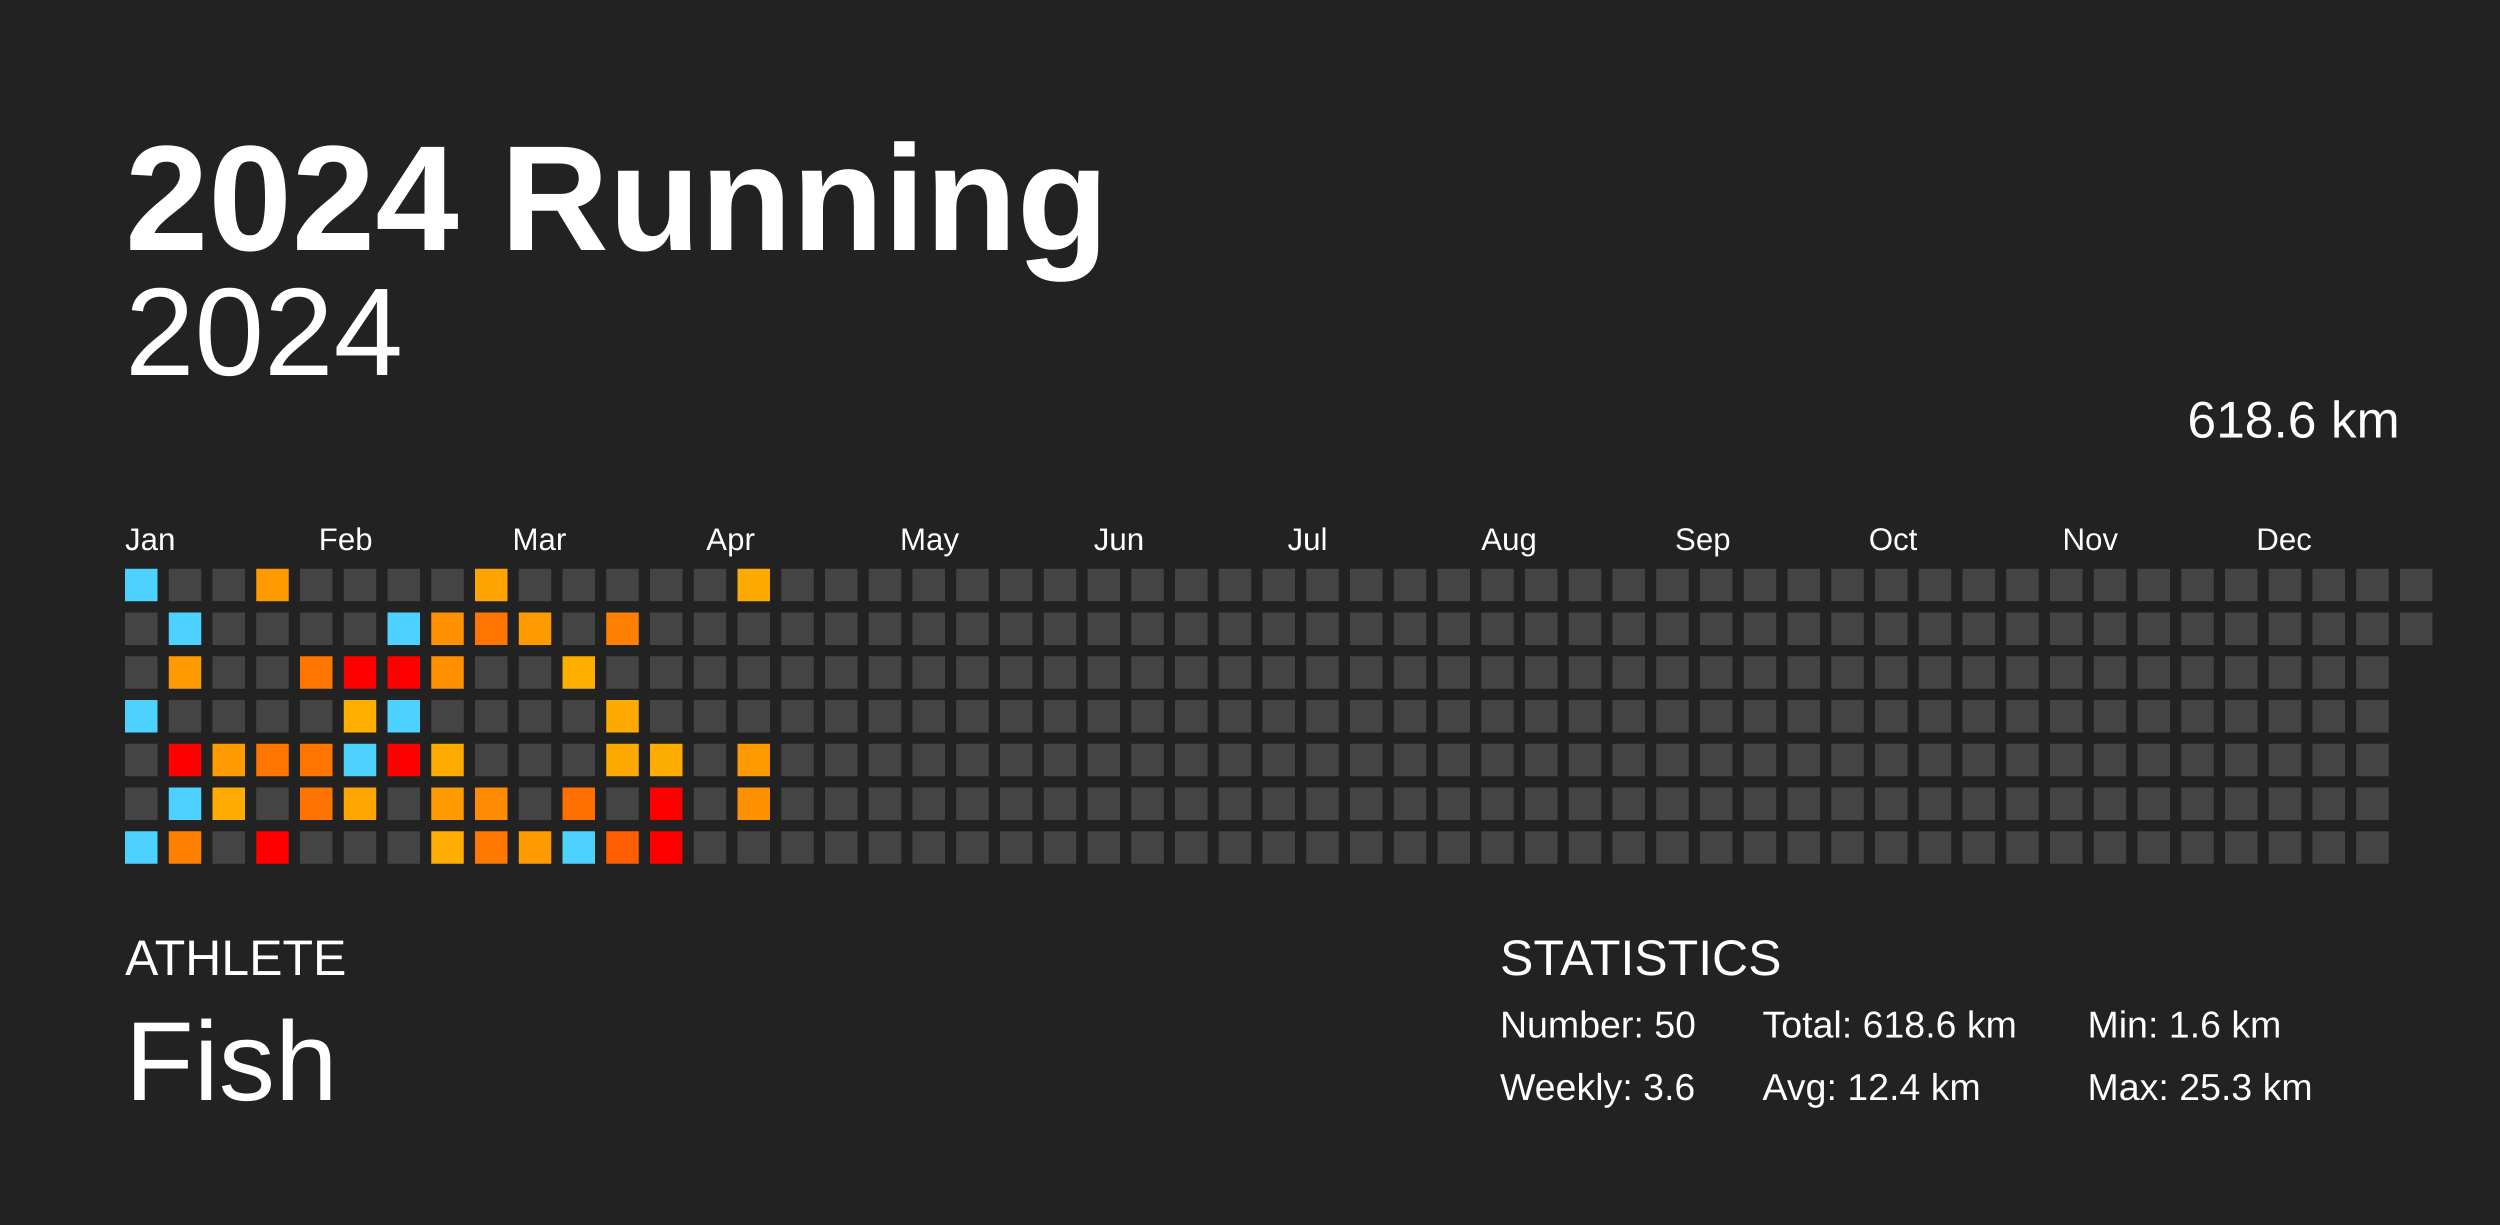
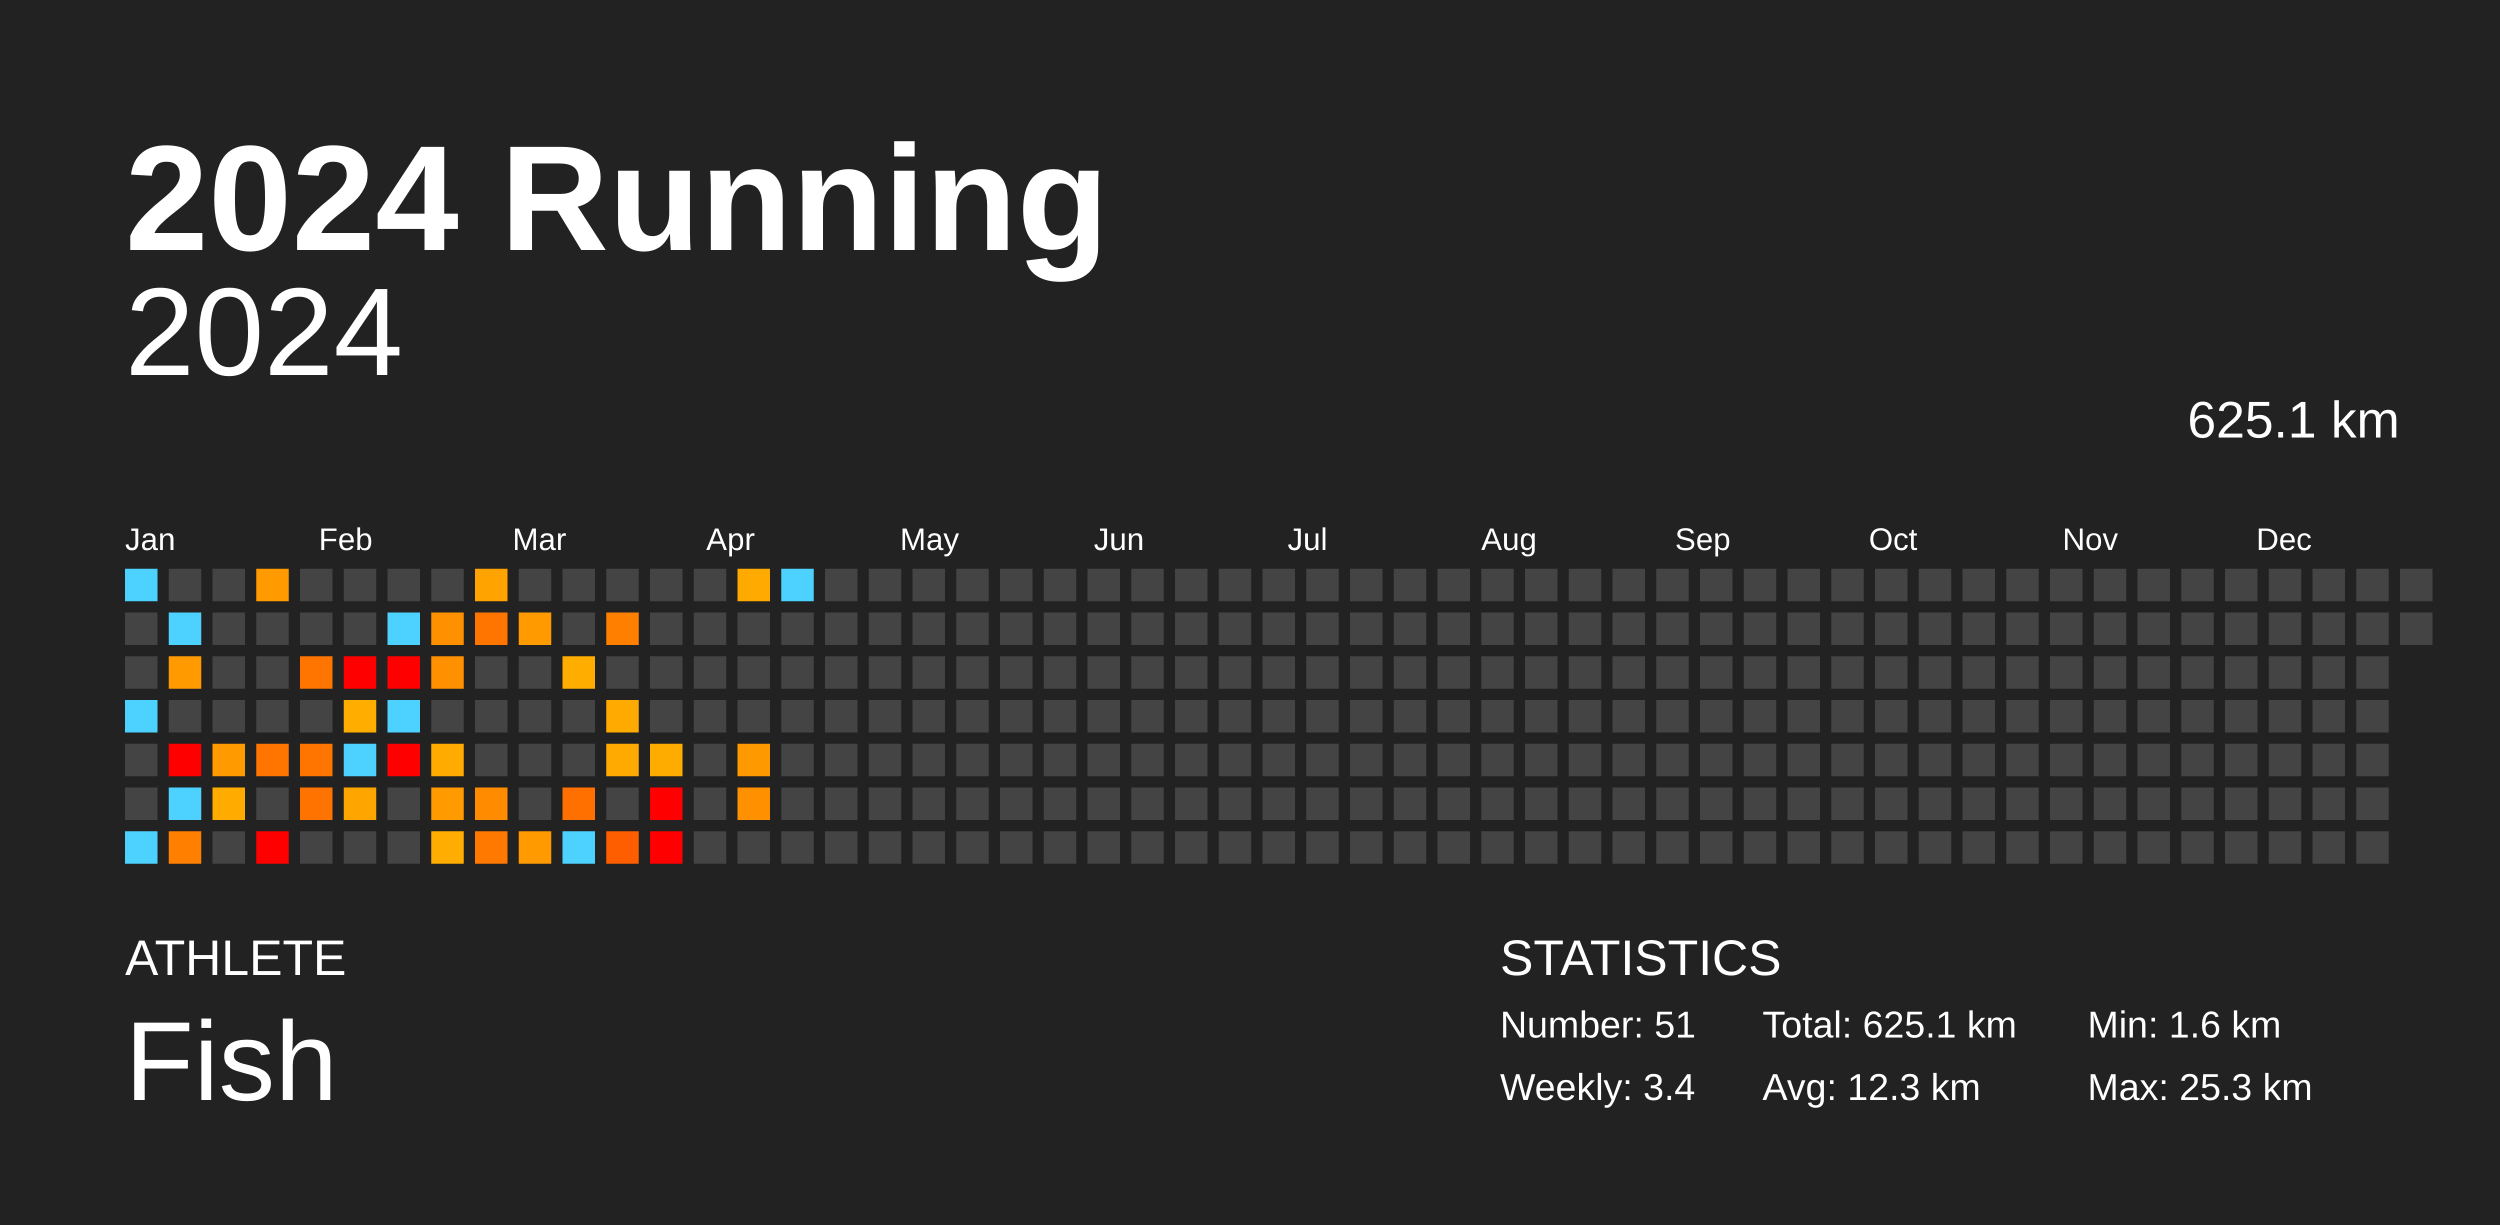
<svg xmlns="http://www.w3.org/2000/svg" baseProfile="full" height="98mm" version="1.1" viewBox="0,0,200,98" width="200mm">
  <defs />
  <rect fill="#222222" height="98" width="200" x="0" y="0" />
  <text fill="#FFFFFF" style="font-size:12px; font-family:Arial; font-weight:bold;" x="10" y="20">2024 Running</text>
  <text fill="#FFFFFF" style="font-size:4px; font-family:Arial" x="10" y="78">ATHLETE</text>
  <text fill="#FFFFFF" style="font-size:9px; font-family:Arial" x="10" y="88">Fish</text>
  <text fill="#FFFFFF" style="font-size:4px; font-family:Arial" x="120" y="78">STATISTICS</text>
-   <text fill="#FFFFFF" style="font-size:3px; font-family:Arial" x="120" y="83">Number: 50</text>
-   <text fill="#FFFFFF" style="font-size:3px; font-family:Arial" x="120" y="88">Weekly: 3.6</text>
-   <text fill="#FFFFFF" style="font-size:3px; font-family:Arial" x="141" y="83">Total: 618.6 km</text>
-   <text fill="#FFFFFF" style="font-size:3px; font-family:Arial" x="141" y="88">Avg: 12.4 km</text>
+   <text fill="#FFFFFF" style="font-size:3px; font-family:Arial" x="120" y="83">Number: 51</text>
+   <text fill="#FFFFFF" style="font-size:3px; font-family:Arial" x="120" y="88">Weekly: 3.4</text>
+   <text fill="#FFFFFF" style="font-size:3px; font-family:Arial" x="141" y="83">Total: 625.1 km</text>
+   <text fill="#FFFFFF" style="font-size:3px; font-family:Arial" x="141" y="88">Avg: 12.3 km</text>
  <text fill="#FFFFFF" style="font-size:3px; font-family:Arial" x="167" y="83">Min: 1.6 km</text>
  <text fill="#FFFFFF" style="font-size:3px; font-family:Arial" x="167" y="88">Max: 25.3 km</text>
  <text alignment-baseline="hanging" fill="#FFFFFF" style="font-size:10.0px; font-family:Arial;" x="10" y="30">2024</text>
-   <text alignment-baseline="hanging" fill="#FFFFFF" style="font-size:4.125px; font-family:Arial;" x="175" y="35">618.6 km</text>
+   <text alignment-baseline="hanging" fill="#FFFFFF" style="font-size:4.125px; font-family:Arial;" x="175" y="35">625.1 km</text>
  <text fill="#FFFFFF" style="font-size:2.5px; font-family:Arial" x="10.0" y="44">Jan</text>
  <text fill="#FFFFFF" style="font-size:2.5px; font-family:Arial" x="25.5" y="44">Feb</text>
  <text fill="#FFFFFF" style="font-size:2.5px; font-family:Arial" x="41.0" y="44">Mar</text>
  <text fill="#FFFFFF" style="font-size:2.5px; font-family:Arial" x="56.5" y="44">Apr</text>
  <text fill="#FFFFFF" style="font-size:2.5px; font-family:Arial" x="72.0" y="44">May</text>
  <text fill="#FFFFFF" style="font-size:2.5px; font-family:Arial" x="87.5" y="44">Jun</text>
  <text fill="#FFFFFF" style="font-size:2.5px; font-family:Arial" x="103.0" y="44">Jul</text>
  <text fill="#FFFFFF" style="font-size:2.5px; font-family:Arial" x="118.5" y="44">Aug</text>
  <text fill="#FFFFFF" style="font-size:2.5px; font-family:Arial" x="134.0" y="44">Sep</text>
  <text fill="#FFFFFF" style="font-size:2.5px; font-family:Arial" x="149.5" y="44">Oct</text>
  <text fill="#FFFFFF" style="font-size:2.5px; font-family:Arial" x="165.0" y="44">Nov</text>
  <text fill="#FFFFFF" style="font-size:2.5px; font-family:Arial" x="180.5" y="44">Dec</text>
  <rect fill="#4dd2ff" height="2.6" width="2.6" x="10.0" y="45.5" />
  <rect fill="#444444" height="2.6" width="2.6" x="10.0" y="49.0" />
  <rect fill="#444444" height="2.6" width="2.6" x="10.0" y="52.5" />
  <rect fill="#4dd2ff" height="2.6" width="2.6" x="10.0" y="56.0" />
  <rect fill="#444444" height="2.6" width="2.6" x="10.0" y="59.5" />
  <rect fill="#444444" height="2.6" width="2.6" x="10.0" y="63.0" />
  <rect fill="#4dd2ff" height="2.6" width="2.6" x="10.0" y="66.5" />
  <rect fill="#444444" height="2.6" width="2.6" x="13.5" y="45.5" />
  <rect fill="#4dd2ff" height="2.6" width="2.6" x="13.5" y="49.0" />
  <rect fill="#ff9b00" height="2.6" width="2.6" x="13.5" y="52.5" />
  <rect fill="#444444" height="2.6" width="2.6" x="13.5" y="56.0" />
  <rect fill="red" height="2.6" width="2.6" x="13.5" y="59.5" />
  <rect fill="#4dd2ff" height="2.6" width="2.6" x="13.5" y="63.0" />
  <rect fill="#ff7f00" height="2.6" width="2.6" x="13.5" y="66.5" />
  <rect fill="#444444" height="2.6" width="2.6" x="17.0" y="45.5" />
  <rect fill="#444444" height="2.6" width="2.6" x="17.0" y="49.0" />
  <rect fill="#444444" height="2.6" width="2.6" x="17.0" y="52.5" />
  <rect fill="#444444" height="2.6" width="2.6" x="17.0" y="56.0" />
  <rect fill="#ff9b00" height="2.6" width="2.6" x="17.0" y="59.5" />
  <rect fill="#ffab00" height="2.6" width="2.6" x="17.0" y="63.0" />
  <rect fill="#444444" height="2.6" width="2.6" x="17.0" y="66.5" />
  <rect fill="#ff9b00" height="2.6" width="2.6" x="20.5" y="45.5" />
  <rect fill="#444444" height="2.6" width="2.6" x="20.5" y="49.0" />
  <rect fill="#444444" height="2.6" width="2.6" x="20.5" y="52.5" />
  <rect fill="#444444" height="2.6" width="2.6" x="20.5" y="56.0" />
  <rect fill="#ff7500" height="2.6" width="2.6" x="20.5" y="59.5" />
  <rect fill="#444444" height="2.6" width="2.6" x="20.5" y="63.0" />
  <rect fill="red" height="2.6" width="2.6" x="20.5" y="66.5" />
  <rect fill="#444444" height="2.6" width="2.6" x="24.0" y="45.5" />
  <rect fill="#444444" height="2.6" width="2.6" x="24.0" y="49.0" />
  <rect fill="#ff7500" height="2.6" width="2.6" x="24.0" y="52.5" />
  <rect fill="#444444" height="2.6" width="2.6" x="24.0" y="56.0" />
  <rect fill="#ff7500" height="2.6" width="2.6" x="24.0" y="59.5" />
  <rect fill="#ff7400" height="2.6" width="2.6" x="24.0" y="63.0" />
  <rect fill="#444444" height="2.6" width="2.6" x="24.0" y="66.5" />
  <rect fill="#444444" height="2.6" width="2.6" x="27.5" y="45.5" />
  <rect fill="#444444" height="2.6" width="2.6" x="27.5" y="49.0" />
  <rect fill="red" height="2.6" width="2.6" x="27.5" y="52.5" />
  <rect fill="#ffae00" height="2.6" width="2.6" x="27.5" y="56.0" />
  <rect fill="#4dd2ff" height="2.6" width="2.6" x="27.5" y="59.5" />
  <rect fill="#ffa500" height="2.6" width="2.6" x="27.5" y="63.0" />
  <rect fill="#444444" height="2.6" width="2.6" x="27.5" y="66.5" />
  <rect fill="#444444" height="2.6" width="2.6" x="31.0" y="45.5" />
  <rect fill="#4dd2ff" height="2.6" width="2.6" x="31.0" y="49.0" />
  <rect fill="red" height="2.6" width="2.6" x="31.0" y="52.5" />
  <rect fill="#4dd2ff" height="2.6" width="2.6" x="31.0" y="56.0" />
  <rect fill="red" height="2.6" width="2.6" x="31.0" y="59.5" />
  <rect fill="#444444" height="2.6" width="2.6" x="31.0" y="63.0" />
  <rect fill="#444444" height="2.6" width="2.6" x="31.0" y="66.5" />
  <rect fill="#444444" height="2.6" width="2.6" x="34.5" y="45.5" />
  <rect fill="#ff9000" height="2.6" width="2.6" x="34.5" y="49.0" />
  <rect fill="#ff9100" height="2.6" width="2.6" x="34.5" y="52.5" />
  <rect fill="#444444" height="2.6" width="2.6" x="34.5" y="56.0" />
  <rect fill="#ffab00" height="2.6" width="2.6" x="34.5" y="59.5" />
  <rect fill="#ff9a00" height="2.6" width="2.6" x="34.5" y="63.0" />
  <rect fill="#ffad00" height="2.6" width="2.6" x="34.5" y="66.5" />
  <rect fill="#ffa300" height="2.6" width="2.6" x="38.0" y="45.5" />
  <rect fill="#ff7500" height="2.6" width="2.6" x="38.0" y="49.0" />
  <rect fill="#444444" height="2.6" width="2.6" x="38.0" y="52.5" />
  <rect fill="#444444" height="2.6" width="2.6" x="38.0" y="56.0" />
  <rect fill="#444444" height="2.6" width="2.6" x="38.0" y="59.5" />
  <rect fill="#ff8c00" height="2.6" width="2.6" x="38.0" y="63.0" />
  <rect fill="#ff7800" height="2.6" width="2.6" x="38.0" y="66.5" />
  <rect fill="#444444" height="2.6" width="2.6" x="41.5" y="45.5" />
  <rect fill="#ff9b00" height="2.6" width="2.6" x="41.5" y="49.0" />
  <rect fill="#444444" height="2.6" width="2.6" x="41.5" y="52.5" />
  <rect fill="#444444" height="2.6" width="2.6" x="41.5" y="56.0" />
  <rect fill="#444444" height="2.6" width="2.6" x="41.5" y="59.5" />
  <rect fill="#444444" height="2.6" width="2.6" x="41.5" y="63.0" />
  <rect fill="#ff9a00" height="2.6" width="2.6" x="41.5" y="66.5" />
  <rect fill="#444444" height="2.6" width="2.6" x="45.0" y="45.5" />
  <rect fill="#444444" height="2.6" width="2.6" x="45.0" y="49.0" />
  <rect fill="#ffae00" height="2.6" width="2.6" x="45.0" y="52.5" />
  <rect fill="#444444" height="2.6" width="2.6" x="45.0" y="56.0" />
  <rect fill="#444444" height="2.6" width="2.6" x="45.0" y="59.5" />
  <rect fill="#ff7000" height="2.6" width="2.6" x="45.0" y="63.0" />
  <rect fill="#4dd2ff" height="2.6" width="2.6" x="45.0" y="66.5" />
  <rect fill="#444444" height="2.6" width="2.6" x="48.5" y="45.5" />
  <rect fill="#ff7f00" height="2.6" width="2.6" x="48.5" y="49.0" />
  <rect fill="#444444" height="2.6" width="2.6" x="48.5" y="52.5" />
  <rect fill="#ffaa00" height="2.6" width="2.6" x="48.5" y="56.0" />
  <rect fill="#ffaa00" height="2.6" width="2.6" x="48.5" y="59.5" />
  <rect fill="#444444" height="2.6" width="2.6" x="48.5" y="63.0" />
  <rect fill="#ff5e00" height="2.6" width="2.6" x="48.5" y="66.5" />
  <rect fill="#444444" height="2.6" width="2.6" x="52.0" y="45.5" />
  <rect fill="#444444" height="2.6" width="2.6" x="52.0" y="49.0" />
  <rect fill="#444444" height="2.6" width="2.6" x="52.0" y="52.5" />
  <rect fill="#444444" height="2.6" width="2.6" x="52.0" y="56.0" />
  <rect fill="#ffac00" height="2.6" width="2.6" x="52.0" y="59.5" />
  <rect fill="red" height="2.6" width="2.6" x="52.0" y="63.0" />
  <rect fill="red" height="2.6" width="2.6" x="52.0" y="66.5" />
  <rect fill="#444444" height="2.6" width="2.6" x="55.5" y="45.5" />
  <rect fill="#444444" height="2.6" width="2.6" x="55.5" y="49.0" />
  <rect fill="#444444" height="2.6" width="2.6" x="55.5" y="52.5" />
  <rect fill="#444444" height="2.6" width="2.6" x="55.5" y="56.0" />
  <rect fill="#444444" height="2.6" width="2.6" x="55.5" y="59.5" />
  <rect fill="#444444" height="2.6" width="2.6" x="55.5" y="63.0" />
  <rect fill="#444444" height="2.6" width="2.6" x="55.5" y="66.5" />
  <rect fill="#ffaa00" height="2.6" width="2.6" x="59.0" y="45.5" />
  <rect fill="#444444" height="2.6" width="2.6" x="59.0" y="49.0" />
  <rect fill="#444444" height="2.6" width="2.6" x="59.0" y="52.5" />
  <rect fill="#444444" height="2.6" width="2.6" x="59.0" y="56.0" />
  <rect fill="#ff9900" height="2.6" width="2.6" x="59.0" y="59.5" />
  <rect fill="#ff9100" height="2.6" width="2.6" x="59.0" y="63.0" />
  <rect fill="#444444" height="2.6" width="2.6" x="59.0" y="66.5" />
-   <rect fill="#444444" height="2.6" width="2.6" x="62.5" y="45.5" />
+   <rect fill="#4dd2ff" height="2.6" width="2.6" x="62.5" y="45.5" />
  <rect fill="#444444" height="2.6" width="2.6" x="62.5" y="49.0" />
  <rect fill="#444444" height="2.6" width="2.6" x="62.5" y="52.5" />
  <rect fill="#444444" height="2.6" width="2.6" x="62.5" y="56.0" />
  <rect fill="#444444" height="2.6" width="2.6" x="62.5" y="59.5" />
  <rect fill="#444444" height="2.6" width="2.6" x="62.5" y="63.0" />
  <rect fill="#444444" height="2.6" width="2.6" x="62.5" y="66.5" />
  <rect fill="#444444" height="2.6" width="2.6" x="66.0" y="45.5" />
  <rect fill="#444444" height="2.6" width="2.6" x="66.0" y="49.0" />
  <rect fill="#444444" height="2.6" width="2.6" x="66.0" y="52.5" />
  <rect fill="#444444" height="2.6" width="2.6" x="66.0" y="56.0" />
  <rect fill="#444444" height="2.6" width="2.6" x="66.0" y="59.5" />
  <rect fill="#444444" height="2.6" width="2.6" x="66.0" y="63.0" />
  <rect fill="#444444" height="2.6" width="2.6" x="66.0" y="66.5" />
  <rect fill="#444444" height="2.6" width="2.6" x="69.5" y="45.5" />
  <rect fill="#444444" height="2.6" width="2.6" x="69.5" y="49.0" />
  <rect fill="#444444" height="2.6" width="2.6" x="69.5" y="52.5" />
  <rect fill="#444444" height="2.6" width="2.6" x="69.5" y="56.0" />
  <rect fill="#444444" height="2.6" width="2.6" x="69.5" y="59.5" />
  <rect fill="#444444" height="2.6" width="2.6" x="69.5" y="63.0" />
  <rect fill="#444444" height="2.6" width="2.6" x="69.5" y="66.5" />
  <rect fill="#444444" height="2.6" width="2.6" x="73.0" y="45.5" />
  <rect fill="#444444" height="2.6" width="2.6" x="73.0" y="49.0" />
  <rect fill="#444444" height="2.6" width="2.6" x="73.0" y="52.5" />
  <rect fill="#444444" height="2.6" width="2.6" x="73.0" y="56.0" />
  <rect fill="#444444" height="2.6" width="2.6" x="73.0" y="59.5" />
  <rect fill="#444444" height="2.6" width="2.6" x="73.0" y="63.0" />
  <rect fill="#444444" height="2.6" width="2.6" x="73.0" y="66.5" />
  <rect fill="#444444" height="2.6" width="2.6" x="76.5" y="45.5" />
  <rect fill="#444444" height="2.6" width="2.6" x="76.5" y="49.0" />
  <rect fill="#444444" height="2.6" width="2.6" x="76.5" y="52.5" />
  <rect fill="#444444" height="2.6" width="2.6" x="76.5" y="56.0" />
  <rect fill="#444444" height="2.6" width="2.6" x="76.5" y="59.5" />
  <rect fill="#444444" height="2.6" width="2.6" x="76.5" y="63.0" />
  <rect fill="#444444" height="2.6" width="2.6" x="76.5" y="66.5" />
  <rect fill="#444444" height="2.6" width="2.6" x="80.0" y="45.5" />
  <rect fill="#444444" height="2.6" width="2.6" x="80.0" y="49.0" />
  <rect fill="#444444" height="2.6" width="2.6" x="80.0" y="52.5" />
  <rect fill="#444444" height="2.6" width="2.6" x="80.0" y="56.0" />
  <rect fill="#444444" height="2.6" width="2.6" x="80.0" y="59.5" />
  <rect fill="#444444" height="2.6" width="2.6" x="80.0" y="63.0" />
  <rect fill="#444444" height="2.6" width="2.6" x="80.0" y="66.5" />
  <rect fill="#444444" height="2.6" width="2.6" x="83.5" y="45.5" />
  <rect fill="#444444" height="2.6" width="2.6" x="83.5" y="49.0" />
  <rect fill="#444444" height="2.6" width="2.6" x="83.5" y="52.5" />
  <rect fill="#444444" height="2.6" width="2.6" x="83.5" y="56.0" />
  <rect fill="#444444" height="2.6" width="2.6" x="83.5" y="59.5" />
  <rect fill="#444444" height="2.6" width="2.6" x="83.5" y="63.0" />
  <rect fill="#444444" height="2.6" width="2.6" x="83.5" y="66.5" />
  <rect fill="#444444" height="2.6" width="2.6" x="87.0" y="45.5" />
  <rect fill="#444444" height="2.6" width="2.6" x="87.0" y="49.0" />
  <rect fill="#444444" height="2.6" width="2.6" x="87.0" y="52.5" />
  <rect fill="#444444" height="2.6" width="2.6" x="87.0" y="56.0" />
  <rect fill="#444444" height="2.6" width="2.6" x="87.0" y="59.5" />
  <rect fill="#444444" height="2.6" width="2.6" x="87.0" y="63.0" />
  <rect fill="#444444" height="2.6" width="2.6" x="87.0" y="66.5" />
  <rect fill="#444444" height="2.6" width="2.6" x="90.5" y="45.5" />
  <rect fill="#444444" height="2.6" width="2.6" x="90.5" y="49.0" />
  <rect fill="#444444" height="2.6" width="2.6" x="90.5" y="52.5" />
  <rect fill="#444444" height="2.6" width="2.6" x="90.5" y="56.0" />
  <rect fill="#444444" height="2.6" width="2.6" x="90.5" y="59.5" />
  <rect fill="#444444" height="2.6" width="2.6" x="90.5" y="63.0" />
  <rect fill="#444444" height="2.6" width="2.6" x="90.5" y="66.5" />
  <rect fill="#444444" height="2.6" width="2.6" x="94.0" y="45.5" />
  <rect fill="#444444" height="2.6" width="2.6" x="94.0" y="49.0" />
  <rect fill="#444444" height="2.6" width="2.6" x="94.0" y="52.5" />
  <rect fill="#444444" height="2.6" width="2.6" x="94.0" y="56.0" />
  <rect fill="#444444" height="2.6" width="2.6" x="94.0" y="59.5" />
  <rect fill="#444444" height="2.6" width="2.6" x="94.0" y="63.0" />
  <rect fill="#444444" height="2.6" width="2.6" x="94.0" y="66.5" />
  <rect fill="#444444" height="2.6" width="2.6" x="97.5" y="45.5" />
  <rect fill="#444444" height="2.6" width="2.6" x="97.5" y="49.0" />
  <rect fill="#444444" height="2.6" width="2.6" x="97.5" y="52.5" />
  <rect fill="#444444" height="2.6" width="2.6" x="97.5" y="56.0" />
  <rect fill="#444444" height="2.6" width="2.6" x="97.5" y="59.5" />
  <rect fill="#444444" height="2.6" width="2.6" x="97.5" y="63.0" />
  <rect fill="#444444" height="2.6" width="2.6" x="97.5" y="66.5" />
  <rect fill="#444444" height="2.6" width="2.6" x="101.0" y="45.5" />
  <rect fill="#444444" height="2.6" width="2.6" x="101.0" y="49.0" />
  <rect fill="#444444" height="2.6" width="2.6" x="101.0" y="52.5" />
  <rect fill="#444444" height="2.6" width="2.6" x="101.0" y="56.0" />
  <rect fill="#444444" height="2.6" width="2.6" x="101.0" y="59.5" />
  <rect fill="#444444" height="2.6" width="2.6" x="101.0" y="63.0" />
  <rect fill="#444444" height="2.6" width="2.6" x="101.0" y="66.5" />
  <rect fill="#444444" height="2.6" width="2.6" x="104.5" y="45.5" />
  <rect fill="#444444" height="2.6" width="2.6" x="104.5" y="49.0" />
  <rect fill="#444444" height="2.6" width="2.6" x="104.5" y="52.5" />
  <rect fill="#444444" height="2.6" width="2.6" x="104.5" y="56.0" />
  <rect fill="#444444" height="2.6" width="2.6" x="104.5" y="59.5" />
  <rect fill="#444444" height="2.6" width="2.6" x="104.5" y="63.0" />
  <rect fill="#444444" height="2.6" width="2.6" x="104.5" y="66.5" />
  <rect fill="#444444" height="2.6" width="2.6" x="108.0" y="45.5" />
  <rect fill="#444444" height="2.6" width="2.6" x="108.0" y="49.0" />
  <rect fill="#444444" height="2.6" width="2.6" x="108.0" y="52.5" />
  <rect fill="#444444" height="2.6" width="2.6" x="108.0" y="56.0" />
  <rect fill="#444444" height="2.6" width="2.6" x="108.0" y="59.5" />
  <rect fill="#444444" height="2.6" width="2.6" x="108.0" y="63.0" />
  <rect fill="#444444" height="2.6" width="2.6" x="108.0" y="66.5" />
  <rect fill="#444444" height="2.6" width="2.6" x="111.5" y="45.5" />
  <rect fill="#444444" height="2.6" width="2.6" x="111.5" y="49.0" />
  <rect fill="#444444" height="2.6" width="2.6" x="111.5" y="52.5" />
  <rect fill="#444444" height="2.6" width="2.6" x="111.5" y="56.0" />
  <rect fill="#444444" height="2.6" width="2.6" x="111.5" y="59.5" />
  <rect fill="#444444" height="2.6" width="2.6" x="111.5" y="63.0" />
  <rect fill="#444444" height="2.6" width="2.6" x="111.5" y="66.5" />
  <rect fill="#444444" height="2.6" width="2.6" x="115.0" y="45.5" />
  <rect fill="#444444" height="2.6" width="2.6" x="115.0" y="49.0" />
  <rect fill="#444444" height="2.6" width="2.6" x="115.0" y="52.5" />
  <rect fill="#444444" height="2.6" width="2.6" x="115.0" y="56.0" />
  <rect fill="#444444" height="2.6" width="2.6" x="115.0" y="59.5" />
  <rect fill="#444444" height="2.6" width="2.6" x="115.0" y="63.0" />
  <rect fill="#444444" height="2.6" width="2.6" x="115.0" y="66.5" />
  <rect fill="#444444" height="2.6" width="2.6" x="118.5" y="45.5" />
  <rect fill="#444444" height="2.6" width="2.6" x="118.5" y="49.0" />
  <rect fill="#444444" height="2.6" width="2.6" x="118.5" y="52.5" />
  <rect fill="#444444" height="2.6" width="2.6" x="118.5" y="56.0" />
  <rect fill="#444444" height="2.6" width="2.6" x="118.5" y="59.5" />
  <rect fill="#444444" height="2.6" width="2.6" x="118.5" y="63.0" />
  <rect fill="#444444" height="2.6" width="2.6" x="118.5" y="66.5" />
  <rect fill="#444444" height="2.6" width="2.6" x="122.0" y="45.5" />
  <rect fill="#444444" height="2.6" width="2.6" x="122.0" y="49.0" />
  <rect fill="#444444" height="2.6" width="2.6" x="122.0" y="52.5" />
  <rect fill="#444444" height="2.6" width="2.6" x="122.0" y="56.0" />
  <rect fill="#444444" height="2.6" width="2.6" x="122.0" y="59.5" />
  <rect fill="#444444" height="2.6" width="2.6" x="122.0" y="63.0" />
  <rect fill="#444444" height="2.6" width="2.6" x="122.0" y="66.5" />
  <rect fill="#444444" height="2.6" width="2.6" x="125.5" y="45.5" />
  <rect fill="#444444" height="2.6" width="2.6" x="125.5" y="49.0" />
  <rect fill="#444444" height="2.6" width="2.6" x="125.5" y="52.5" />
  <rect fill="#444444" height="2.6" width="2.6" x="125.5" y="56.0" />
  <rect fill="#444444" height="2.6" width="2.6" x="125.5" y="59.5" />
  <rect fill="#444444" height="2.6" width="2.6" x="125.5" y="63.0" />
  <rect fill="#444444" height="2.6" width="2.6" x="125.5" y="66.5" />
  <rect fill="#444444" height="2.6" width="2.6" x="129.0" y="45.5" />
  <rect fill="#444444" height="2.6" width="2.6" x="129.0" y="49.0" />
  <rect fill="#444444" height="2.6" width="2.6" x="129.0" y="52.5" />
  <rect fill="#444444" height="2.6" width="2.6" x="129.0" y="56.0" />
  <rect fill="#444444" height="2.6" width="2.6" x="129.0" y="59.5" />
  <rect fill="#444444" height="2.6" width="2.6" x="129.0" y="63.0" />
  <rect fill="#444444" height="2.6" width="2.6" x="129.0" y="66.5" />
  <rect fill="#444444" height="2.6" width="2.6" x="132.5" y="45.5" />
  <rect fill="#444444" height="2.6" width="2.6" x="132.5" y="49.0" />
  <rect fill="#444444" height="2.6" width="2.6" x="132.5" y="52.5" />
  <rect fill="#444444" height="2.6" width="2.6" x="132.5" y="56.0" />
  <rect fill="#444444" height="2.6" width="2.6" x="132.5" y="59.5" />
  <rect fill="#444444" height="2.6" width="2.6" x="132.5" y="63.0" />
  <rect fill="#444444" height="2.6" width="2.6" x="132.5" y="66.5" />
  <rect fill="#444444" height="2.6" width="2.6" x="136.0" y="45.5" />
  <rect fill="#444444" height="2.6" width="2.6" x="136.0" y="49.0" />
  <rect fill="#444444" height="2.6" width="2.6" x="136.0" y="52.5" />
  <rect fill="#444444" height="2.6" width="2.6" x="136.0" y="56.0" />
  <rect fill="#444444" height="2.6" width="2.6" x="136.0" y="59.5" />
  <rect fill="#444444" height="2.6" width="2.6" x="136.0" y="63.0" />
  <rect fill="#444444" height="2.6" width="2.6" x="136.0" y="66.5" />
  <rect fill="#444444" height="2.6" width="2.6" x="139.5" y="45.5" />
  <rect fill="#444444" height="2.6" width="2.6" x="139.5" y="49.0" />
  <rect fill="#444444" height="2.6" width="2.6" x="139.5" y="52.5" />
  <rect fill="#444444" height="2.6" width="2.6" x="139.5" y="56.0" />
  <rect fill="#444444" height="2.6" width="2.6" x="139.5" y="59.5" />
  <rect fill="#444444" height="2.6" width="2.6" x="139.5" y="63.0" />
  <rect fill="#444444" height="2.6" width="2.6" x="139.5" y="66.5" />
  <rect fill="#444444" height="2.6" width="2.6" x="143.0" y="45.5" />
  <rect fill="#444444" height="2.6" width="2.6" x="143.0" y="49.0" />
  <rect fill="#444444" height="2.6" width="2.6" x="143.0" y="52.5" />
  <rect fill="#444444" height="2.6" width="2.6" x="143.0" y="56.0" />
  <rect fill="#444444" height="2.6" width="2.6" x="143.0" y="59.5" />
  <rect fill="#444444" height="2.6" width="2.6" x="143.0" y="63.0" />
  <rect fill="#444444" height="2.6" width="2.6" x="143.0" y="66.5" />
  <rect fill="#444444" height="2.6" width="2.6" x="146.5" y="45.5" />
  <rect fill="#444444" height="2.6" width="2.6" x="146.5" y="49.0" />
  <rect fill="#444444" height="2.6" width="2.6" x="146.5" y="52.5" />
  <rect fill="#444444" height="2.6" width="2.6" x="146.5" y="56.0" />
  <rect fill="#444444" height="2.6" width="2.6" x="146.5" y="59.5" />
  <rect fill="#444444" height="2.6" width="2.6" x="146.5" y="63.0" />
  <rect fill="#444444" height="2.6" width="2.6" x="146.5" y="66.5" />
  <rect fill="#444444" height="2.6" width="2.6" x="150.0" y="45.5" />
  <rect fill="#444444" height="2.6" width="2.6" x="150.0" y="49.0" />
  <rect fill="#444444" height="2.6" width="2.6" x="150.0" y="52.5" />
  <rect fill="#444444" height="2.6" width="2.6" x="150.0" y="56.0" />
  <rect fill="#444444" height="2.6" width="2.6" x="150.0" y="59.5" />
  <rect fill="#444444" height="2.6" width="2.6" x="150.0" y="63.0" />
  <rect fill="#444444" height="2.6" width="2.6" x="150.0" y="66.5" />
  <rect fill="#444444" height="2.6" width="2.6" x="153.5" y="45.5" />
  <rect fill="#444444" height="2.6" width="2.6" x="153.5" y="49.0" />
  <rect fill="#444444" height="2.6" width="2.6" x="153.5" y="52.5" />
  <rect fill="#444444" height="2.6" width="2.6" x="153.5" y="56.0" />
  <rect fill="#444444" height="2.6" width="2.6" x="153.5" y="59.5" />
  <rect fill="#444444" height="2.6" width="2.6" x="153.5" y="63.0" />
  <rect fill="#444444" height="2.6" width="2.6" x="153.5" y="66.5" />
  <rect fill="#444444" height="2.6" width="2.6" x="157.0" y="45.5" />
  <rect fill="#444444" height="2.6" width="2.6" x="157.0" y="49.0" />
  <rect fill="#444444" height="2.6" width="2.6" x="157.0" y="52.5" />
  <rect fill="#444444" height="2.6" width="2.6" x="157.0" y="56.0" />
  <rect fill="#444444" height="2.6" width="2.6" x="157.0" y="59.5" />
  <rect fill="#444444" height="2.6" width="2.6" x="157.0" y="63.0" />
  <rect fill="#444444" height="2.6" width="2.6" x="157.0" y="66.5" />
  <rect fill="#444444" height="2.6" width="2.6" x="160.5" y="45.5" />
  <rect fill="#444444" height="2.6" width="2.6" x="160.5" y="49.0" />
  <rect fill="#444444" height="2.6" width="2.6" x="160.5" y="52.5" />
  <rect fill="#444444" height="2.6" width="2.6" x="160.5" y="56.0" />
  <rect fill="#444444" height="2.6" width="2.6" x="160.5" y="59.5" />
  <rect fill="#444444" height="2.6" width="2.6" x="160.5" y="63.0" />
  <rect fill="#444444" height="2.6" width="2.6" x="160.5" y="66.5" />
  <rect fill="#444444" height="2.6" width="2.6" x="164.0" y="45.5" />
  <rect fill="#444444" height="2.6" width="2.6" x="164.0" y="49.0" />
  <rect fill="#444444" height="2.6" width="2.6" x="164.0" y="52.5" />
  <rect fill="#444444" height="2.6" width="2.6" x="164.0" y="56.0" />
  <rect fill="#444444" height="2.6" width="2.6" x="164.0" y="59.5" />
  <rect fill="#444444" height="2.6" width="2.6" x="164.0" y="63.0" />
  <rect fill="#444444" height="2.6" width="2.6" x="164.0" y="66.5" />
  <rect fill="#444444" height="2.6" width="2.6" x="167.5" y="45.5" />
  <rect fill="#444444" height="2.6" width="2.6" x="167.5" y="49.0" />
  <rect fill="#444444" height="2.6" width="2.6" x="167.5" y="52.5" />
  <rect fill="#444444" height="2.6" width="2.6" x="167.5" y="56.0" />
  <rect fill="#444444" height="2.6" width="2.6" x="167.5" y="59.5" />
  <rect fill="#444444" height="2.6" width="2.6" x="167.5" y="63.0" />
  <rect fill="#444444" height="2.6" width="2.6" x="167.5" y="66.5" />
  <rect fill="#444444" height="2.6" width="2.6" x="171.0" y="45.5" />
  <rect fill="#444444" height="2.6" width="2.6" x="171.0" y="49.0" />
  <rect fill="#444444" height="2.6" width="2.6" x="171.0" y="52.5" />
  <rect fill="#444444" height="2.6" width="2.6" x="171.0" y="56.0" />
  <rect fill="#444444" height="2.6" width="2.6" x="171.0" y="59.5" />
  <rect fill="#444444" height="2.6" width="2.6" x="171.0" y="63.0" />
  <rect fill="#444444" height="2.6" width="2.6" x="171.0" y="66.5" />
  <rect fill="#444444" height="2.6" width="2.6" x="174.5" y="45.5" />
  <rect fill="#444444" height="2.6" width="2.6" x="174.5" y="49.0" />
  <rect fill="#444444" height="2.6" width="2.6" x="174.5" y="52.5" />
  <rect fill="#444444" height="2.6" width="2.6" x="174.5" y="56.0" />
  <rect fill="#444444" height="2.6" width="2.6" x="174.5" y="59.5" />
  <rect fill="#444444" height="2.6" width="2.6" x="174.5" y="63.0" />
  <rect fill="#444444" height="2.6" width="2.6" x="174.5" y="66.5" />
  <rect fill="#444444" height="2.6" width="2.6" x="178.0" y="45.5" />
  <rect fill="#444444" height="2.6" width="2.6" x="178.0" y="49.0" />
  <rect fill="#444444" height="2.6" width="2.6" x="178.0" y="52.5" />
  <rect fill="#444444" height="2.6" width="2.6" x="178.0" y="56.0" />
  <rect fill="#444444" height="2.6" width="2.6" x="178.0" y="59.5" />
  <rect fill="#444444" height="2.6" width="2.6" x="178.0" y="63.0" />
  <rect fill="#444444" height="2.6" width="2.6" x="178.0" y="66.5" />
  <rect fill="#444444" height="2.6" width="2.6" x="181.5" y="45.5" />
  <rect fill="#444444" height="2.6" width="2.6" x="181.5" y="49.0" />
  <rect fill="#444444" height="2.6" width="2.6" x="181.5" y="52.5" />
  <rect fill="#444444" height="2.6" width="2.6" x="181.5" y="56.0" />
  <rect fill="#444444" height="2.6" width="2.6" x="181.5" y="59.5" />
  <rect fill="#444444" height="2.6" width="2.6" x="181.5" y="63.0" />
  <rect fill="#444444" height="2.6" width="2.6" x="181.5" y="66.5" />
  <rect fill="#444444" height="2.6" width="2.6" x="185.0" y="45.5" />
  <rect fill="#444444" height="2.6" width="2.6" x="185.0" y="49.0" />
  <rect fill="#444444" height="2.6" width="2.6" x="185.0" y="52.5" />
  <rect fill="#444444" height="2.6" width="2.6" x="185.0" y="56.0" />
  <rect fill="#444444" height="2.6" width="2.6" x="185.0" y="59.5" />
  <rect fill="#444444" height="2.6" width="2.6" x="185.0" y="63.0" />
  <rect fill="#444444" height="2.6" width="2.6" x="185.0" y="66.5" />
  <rect fill="#444444" height="2.6" width="2.6" x="188.5" y="45.5" />
  <rect fill="#444444" height="2.6" width="2.6" x="188.5" y="49.0" />
  <rect fill="#444444" height="2.6" width="2.6" x="188.5" y="52.5" />
  <rect fill="#444444" height="2.6" width="2.6" x="188.5" y="56.0" />
  <rect fill="#444444" height="2.6" width="2.6" x="188.5" y="59.5" />
  <rect fill="#444444" height="2.6" width="2.6" x="188.5" y="63.0" />
  <rect fill="#444444" height="2.6" width="2.6" x="188.5" y="66.5" />
  <rect fill="#444444" height="2.6" width="2.6" x="192.0" y="45.5" />
  <rect fill="#444444" height="2.6" width="2.6" x="192.0" y="49.0" />
</svg>
